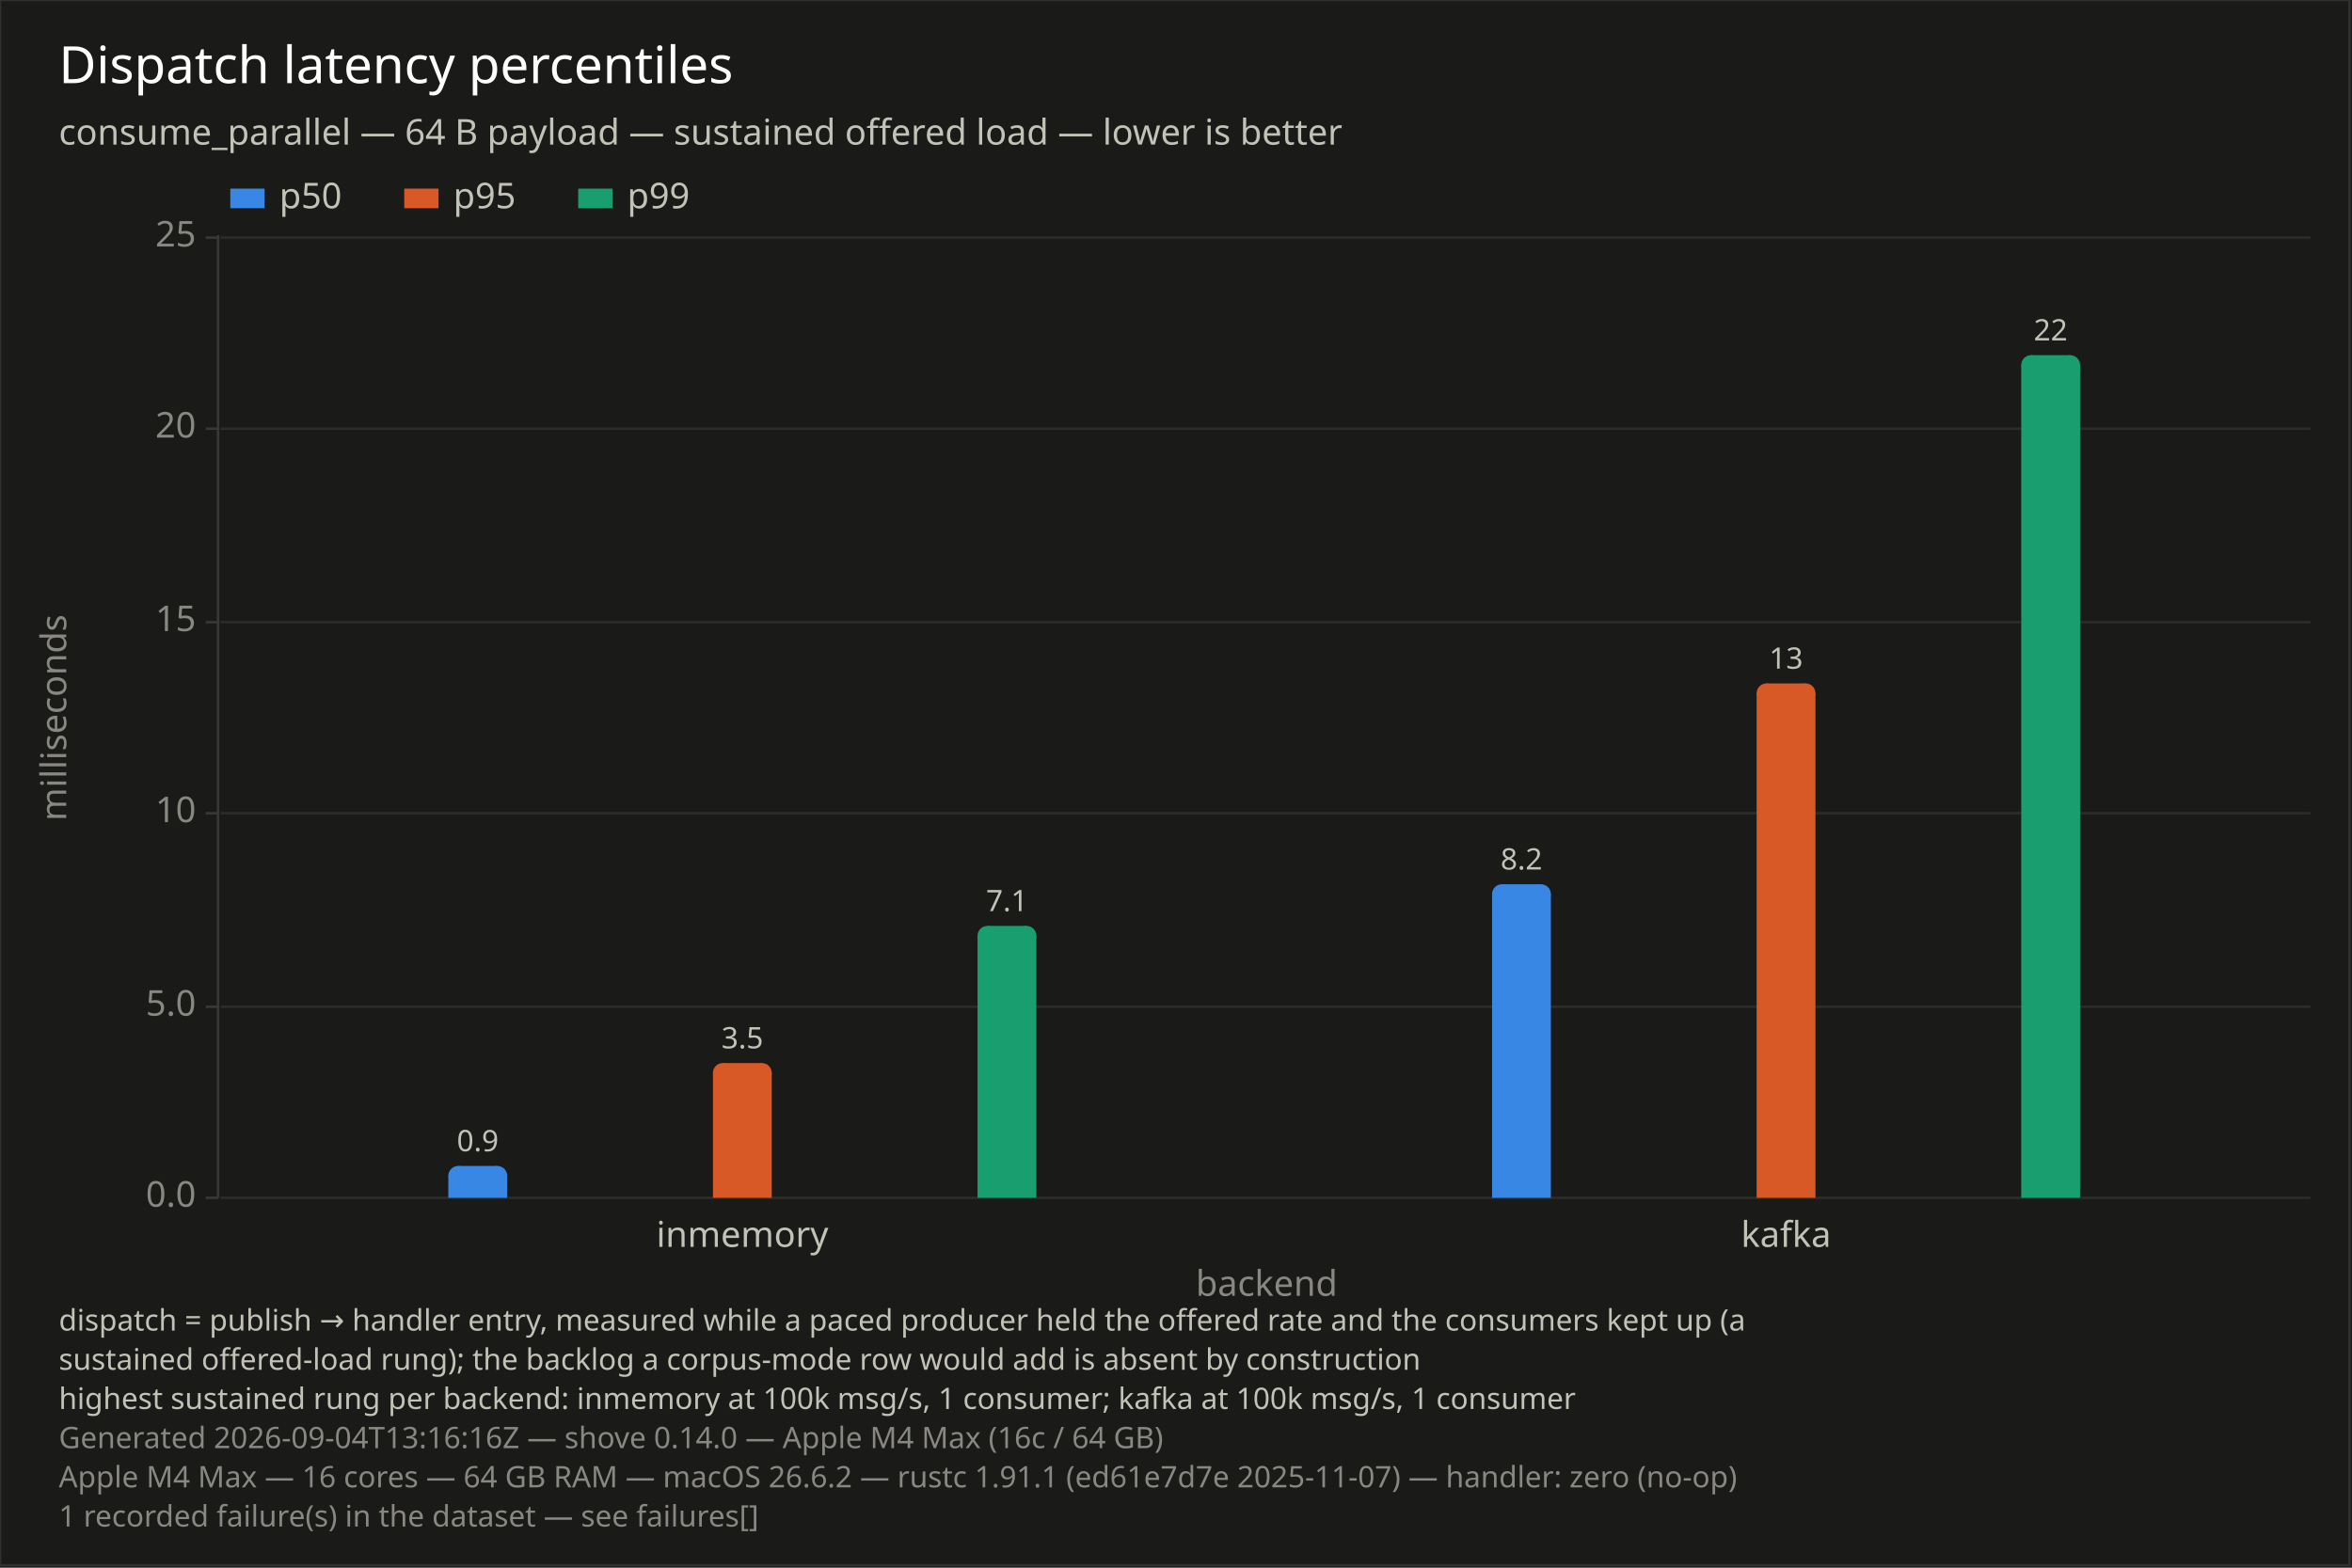
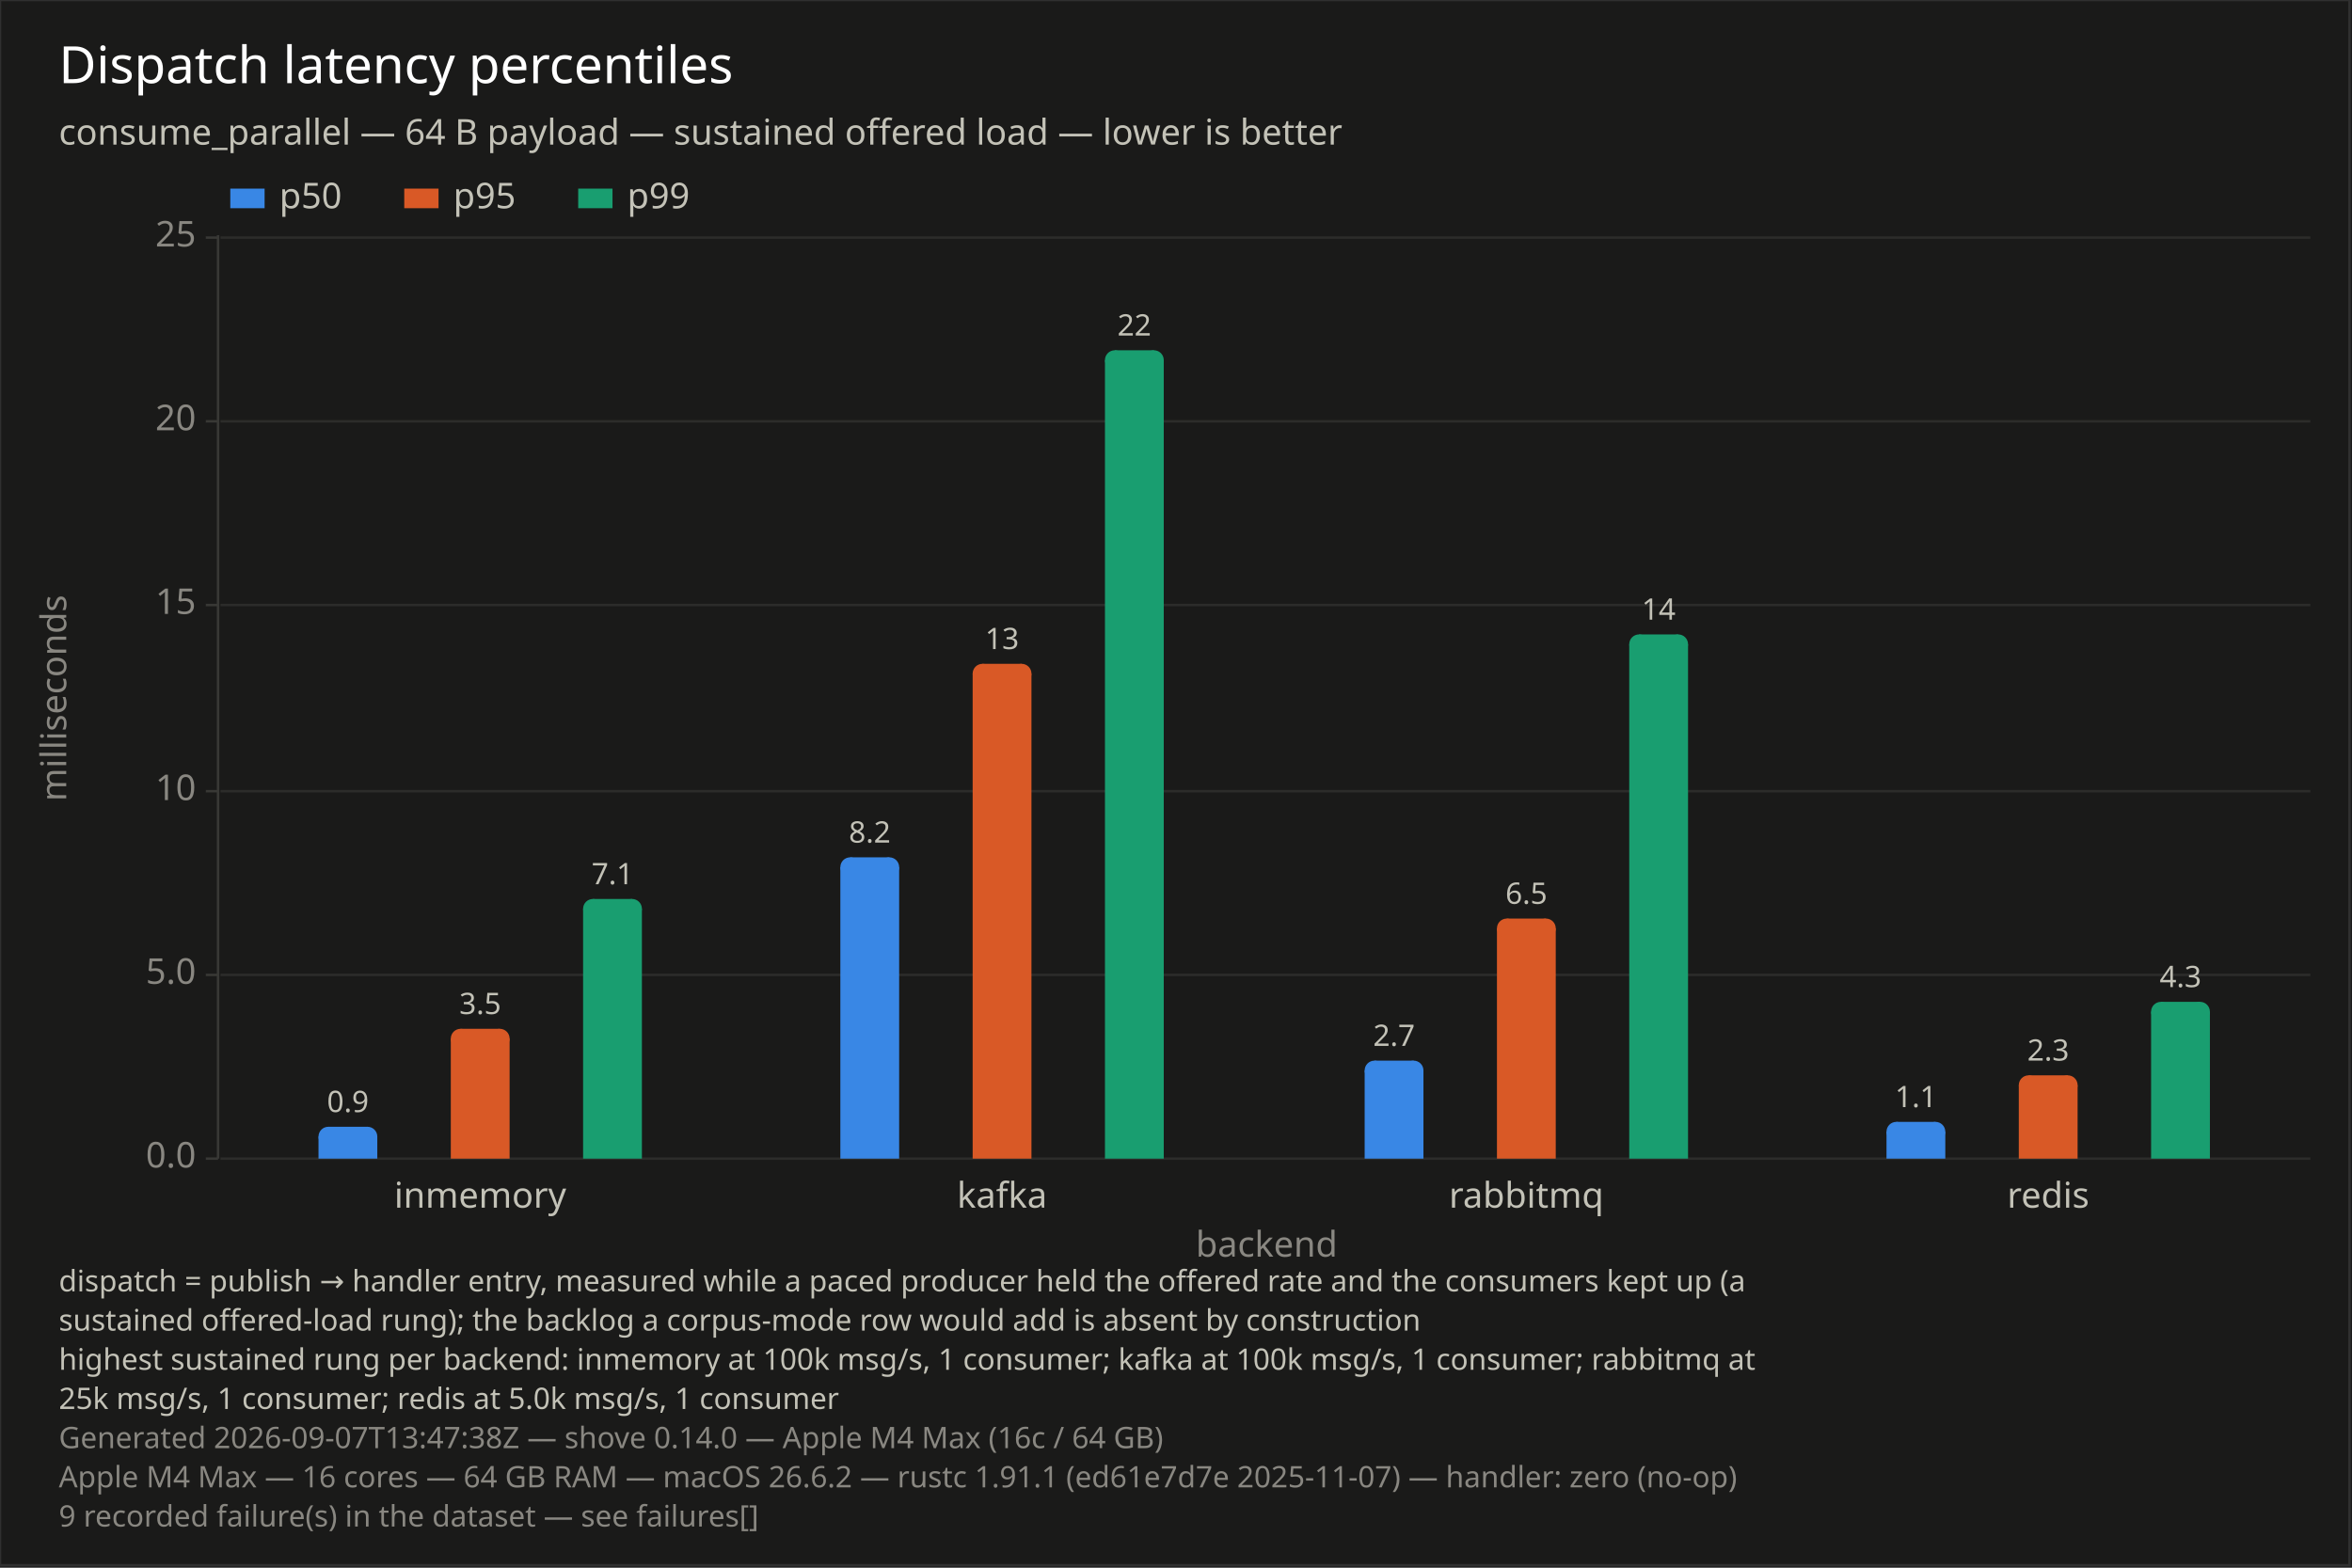
<svg xmlns="http://www.w3.org/2000/svg" width="960" height="640" viewBox="0 0 960 640">
  <rect x="0" y="0" width="960" height="640" opacity="1" fill="#1A1A19" stroke="none" />
  <rect x="0" y="0" width="959" height="639" opacity="0.1" fill="none" stroke="#FFFFFF" />
  <text x="24" y="18" dy="0.76em" text-anchor="start" font-family="sans-serif" font-size="20.968" opacity="1" fill="#FFFFFF">
Dispatch latency percentiles
</text>
  <text x="24" y="48" dy="0.76em" text-anchor="start" font-family="sans-serif" font-size="14.516" opacity="1" fill="#C3C2B7">
consume_parallel — 64 B payload — sustained offered load — lower is better
</text>
-   <text x="24" y="534" dy="0.76em" text-anchor="start" font-family="sans-serif" font-size="12.097" opacity="1" fill="#C3C2B7">
+   <text x="24" y="518" dy="0.76em" text-anchor="start" font-family="sans-serif" font-size="12.097" opacity="1" fill="#C3C2B7">
dispatch = publish → handler entry, measured while a paced producer held the offered rate and the consumers kept up (a
</text>
-   <text x="24" y="550" dy="0.76em" text-anchor="start" font-family="sans-serif" font-size="12.097" opacity="1" fill="#C3C2B7">
+   <text x="24" y="534" dy="0.76em" text-anchor="start" font-family="sans-serif" font-size="12.097" opacity="1" fill="#C3C2B7">
sustained offered-load rung); the backlog a corpus-mode row would add is absent by construction
</text>
+   <text x="24" y="550" dy="0.76em" text-anchor="start" font-family="sans-serif" font-size="12.097" opacity="1" fill="#C3C2B7">
+ highest sustained rung per backend: inmemory at 100k msg/s, 1 consumer; kafka at 100k msg/s, 1 consumer; rabbitmq at
+ </text>
  <text x="24" y="566" dy="0.76em" text-anchor="start" font-family="sans-serif" font-size="12.097" opacity="1" fill="#C3C2B7">
- highest sustained rung per backend: inmemory at 100k msg/s, 1 consumer; kafka at 100k msg/s, 1 consumer
+ 25k msg/s, 1 consumer; redis at 5.0k msg/s, 1 consumer
</text>
  <text x="24" y="582" dy="0.76em" text-anchor="start" font-family="sans-serif" font-size="12.097" opacity="1" fill="#898781">
- Generated 2026-09-04T13:16:16Z — shove 0.14.0 — Apple M4 Max (16c / 64 GB)
+ Generated 2026-09-07T13:47:38Z — shove 0.14.0 — Apple M4 Max (16c / 64 GB)
</text>
  <text x="24" y="598" dy="0.76em" text-anchor="start" font-family="sans-serif" font-size="12.097" opacity="1" fill="#898781">
Apple M4 Max — 16 cores — 64 GB RAM — macOS 26.6.2 — rustc 1.91.1 (ed61e7d7e 2025-11-07) — handler: zero (no-op)
</text>
  <text x="24" y="614" dy="0.76em" text-anchor="start" font-family="sans-serif" font-size="12.097" opacity="1" fill="#898781">
- 1 recorded failure(s) in the dataset — see failures[]
+ 9 recorded failure(s) in the dataset — see failures[]
</text>
-   <text x="16" y="293" dy="0.76em" text-anchor="middle" font-family="sans-serif" font-size="14.516" opacity="1" fill="#898781" transform="rotate(270, 16, 293)">
+   <text x="16" y="285" dy="0.76em" text-anchor="middle" font-family="sans-serif" font-size="14.516" opacity="1" fill="#898781" transform="rotate(270, 16, 285)">
milliseconds
</text>
-   <line opacity="1" stroke="#2C2C2A" stroke-width="1" x1="90" y1="489" x2="943" y2="489" />
-   <line opacity="1" stroke="#2C2C2A" stroke-width="1" x1="90" y1="411" x2="943" y2="411" />
-   <line opacity="1" stroke="#2C2C2A" stroke-width="1" x1="90" y1="332" x2="943" y2="332" />
-   <line opacity="1" stroke="#2C2C2A" stroke-width="1" x1="90" y1="254" x2="943" y2="254" />
-   <line opacity="1" stroke="#2C2C2A" stroke-width="1" x1="90" y1="175" x2="943" y2="175" />
+   <line opacity="1" stroke="#2C2C2A" stroke-width="1" x1="90" y1="473" x2="943" y2="473" />
+   <line opacity="1" stroke="#2C2C2A" stroke-width="1" x1="90" y1="398" x2="943" y2="398" />
+   <line opacity="1" stroke="#2C2C2A" stroke-width="1" x1="90" y1="323" x2="943" y2="323" />
+   <line opacity="1" stroke="#2C2C2A" stroke-width="1" x1="90" y1="247" x2="943" y2="247" />
+   <line opacity="1" stroke="#2C2C2A" stroke-width="1" x1="90" y1="172" x2="943" y2="172" />
  <line opacity="1" stroke="#2C2C2A" stroke-width="1" x1="90" y1="97" x2="943" y2="97" />
-   <polyline fill="none" opacity="1" stroke="#383835" stroke-width="1" points="89,96 89,489 " />
-   <text x="80" y="489" dy="0.5ex" text-anchor="end" font-family="sans-serif" font-size="14.516" opacity="1" fill="#898781">
+   <polyline fill="none" opacity="1" stroke="#383835" stroke-width="1" points="89,96 89,473 " />
+   <text x="80" y="473" dy="0.5ex" text-anchor="end" font-family="sans-serif" font-size="14.516" opacity="1" fill="#898781">
0.0
</text>
-   <polyline fill="none" opacity="1" stroke="#383835" stroke-width="1" points="84,489 89,489 " />
-   <text x="80" y="411" dy="0.5ex" text-anchor="end" font-family="sans-serif" font-size="14.516" opacity="1" fill="#898781">
+   <polyline fill="none" opacity="1" stroke="#383835" stroke-width="1" points="84,473 89,473 " />
+   <text x="80" y="398" dy="0.5ex" text-anchor="end" font-family="sans-serif" font-size="14.516" opacity="1" fill="#898781">
5.0
</text>
-   <polyline fill="none" opacity="1" stroke="#383835" stroke-width="1" points="84,411 89,411 " />
-   <text x="80" y="332" dy="0.5ex" text-anchor="end" font-family="sans-serif" font-size="14.516" opacity="1" fill="#898781">
+   <polyline fill="none" opacity="1" stroke="#383835" stroke-width="1" points="84,398 89,398 " />
+   <text x="80" y="323" dy="0.5ex" text-anchor="end" font-family="sans-serif" font-size="14.516" opacity="1" fill="#898781">
10
</text>
-   <polyline fill="none" opacity="1" stroke="#383835" stroke-width="1" points="84,332 89,332 " />
-   <text x="80" y="254" dy="0.5ex" text-anchor="end" font-family="sans-serif" font-size="14.516" opacity="1" fill="#898781">
+   <polyline fill="none" opacity="1" stroke="#383835" stroke-width="1" points="84,323 89,323 " />
+   <text x="80" y="247" dy="0.5ex" text-anchor="end" font-family="sans-serif" font-size="14.516" opacity="1" fill="#898781">
15
</text>
-   <polyline fill="none" opacity="1" stroke="#383835" stroke-width="1" points="84,254 89,254 " />
-   <text x="80" y="175" dy="0.5ex" text-anchor="end" font-family="sans-serif" font-size="14.516" opacity="1" fill="#898781">
+   <polyline fill="none" opacity="1" stroke="#383835" stroke-width="1" points="84,247 89,247 " />
+   <text x="80" y="172" dy="0.5ex" text-anchor="end" font-family="sans-serif" font-size="14.516" opacity="1" fill="#898781">
20
</text>
-   <polyline fill="none" opacity="1" stroke="#383835" stroke-width="1" points="84,175 89,175 " />
+   <polyline fill="none" opacity="1" stroke="#383835" stroke-width="1" points="84,172 89,172 " />
  <text x="80" y="97" dy="0.5ex" text-anchor="end" font-family="sans-serif" font-size="14.516" opacity="1" fill="#898781">
25
</text>
  <polyline fill="none" opacity="1" stroke="#383835" stroke-width="1" points="84,97 89,97 " />
-   <rect x="183" y="480" width="24" height="9" opacity="1" fill="#3987E5" stroke="none" />
-   <rect x="187" y="476" width="16" height="5" opacity="1" fill="#3987E5" stroke="none" />
-   <circle cx="187" cy="480" r="4" opacity="1" fill="#3987E5" stroke="none" stroke-width="0" />
-   <circle cx="203" cy="480" r="4" opacity="1" fill="#3987E5" stroke="none" stroke-width="0" />
-   <text x="195" y="473" dy="-0.5ex" text-anchor="middle" font-family="sans-serif" font-size="12.097" opacity="1" fill="#C3C2B7">
+   <rect x="130" y="464" width="24" height="9" opacity="1" fill="#3987E5" stroke="none" />
+   <rect x="134" y="460" width="16" height="5" opacity="1" fill="#3987E5" stroke="none" />
+   <circle cx="134" cy="464" r="4" opacity="1" fill="#3987E5" stroke="none" stroke-width="0" />
+   <circle cx="150" cy="464" r="4" opacity="1" fill="#3987E5" stroke="none" stroke-width="0" />
+   <text x="142" y="457" dy="-0.5ex" text-anchor="middle" font-family="sans-serif" font-size="12.097" opacity="1" fill="#C3C2B7">
0.9
</text>
-   <rect x="291" y="438" width="24" height="51" opacity="1" fill="#D95926" stroke="none" />
-   <rect x="295" y="434" width="16" height="5" opacity="1" fill="#D95926" stroke="none" />
-   <circle cx="295" cy="438" r="4" opacity="1" fill="#D95926" stroke="none" stroke-width="0" />
-   <circle cx="311" cy="438" r="4" opacity="1" fill="#D95926" stroke="none" stroke-width="0" />
-   <text x="303" y="431" dy="-0.5ex" text-anchor="middle" font-family="sans-serif" font-size="12.097" opacity="1" fill="#C3C2B7">
+   <rect x="184" y="424" width="24" height="49" opacity="1" fill="#D95926" stroke="none" />
+   <rect x="188" y="420" width="16" height="5" opacity="1" fill="#D95926" stroke="none" />
+   <circle cx="188" cy="424" r="4" opacity="1" fill="#D95926" stroke="none" stroke-width="0" />
+   <circle cx="204" cy="424" r="4" opacity="1" fill="#D95926" stroke="none" stroke-width="0" />
+   <text x="196" y="417" dy="-0.5ex" text-anchor="middle" font-family="sans-serif" font-size="12.097" opacity="1" fill="#C3C2B7">
3.5
</text>
-   <rect x="399" y="382" width="24" height="107" opacity="1" fill="#199E70" stroke="none" />
-   <rect x="403" y="378" width="16" height="5" opacity="1" fill="#199E70" stroke="none" />
-   <circle cx="403" cy="382" r="4" opacity="1" fill="#199E70" stroke="none" stroke-width="0" />
-   <circle cx="419" cy="382" r="4" opacity="1" fill="#199E70" stroke="none" stroke-width="0" />
-   <text x="411" y="375" dy="-0.5ex" text-anchor="middle" font-family="sans-serif" font-size="12.097" opacity="1" fill="#C3C2B7">
+   <rect x="238" y="371" width="24" height="102" opacity="1" fill="#199E70" stroke="none" />
+   <rect x="242" y="367" width="16" height="5" opacity="1" fill="#199E70" stroke="none" />
+   <circle cx="242" cy="371" r="4" opacity="1" fill="#199E70" stroke="none" stroke-width="0" />
+   <circle cx="258" cy="371" r="4" opacity="1" fill="#199E70" stroke="none" stroke-width="0" />
+   <text x="250" y="364" dy="-0.5ex" text-anchor="middle" font-family="sans-serif" font-size="12.097" opacity="1" fill="#C3C2B7">
7.1
</text>
-   <rect x="609" y="365" width="24" height="124" opacity="1" fill="#3987E5" stroke="none" />
-   <rect x="613" y="361" width="16" height="5" opacity="1" fill="#3987E5" stroke="none" />
-   <circle cx="613" cy="365" r="4" opacity="1" fill="#3987E5" stroke="none" stroke-width="0" />
-   <circle cx="629" cy="365" r="4" opacity="1" fill="#3987E5" stroke="none" stroke-width="0" />
-   <text x="621" y="358" dy="-0.5ex" text-anchor="middle" font-family="sans-serif" font-size="12.097" opacity="1" fill="#C3C2B7">
+   <rect x="343" y="354" width="24" height="119" opacity="1" fill="#3987E5" stroke="none" />
+   <rect x="347" y="350" width="16" height="5" opacity="1" fill="#3987E5" stroke="none" />
+   <circle cx="347" cy="354" r="4" opacity="1" fill="#3987E5" stroke="none" stroke-width="0" />
+   <circle cx="363" cy="354" r="4" opacity="1" fill="#3987E5" stroke="none" stroke-width="0" />
+   <text x="355" y="347" dy="-0.5ex" text-anchor="middle" font-family="sans-serif" font-size="12.097" opacity="1" fill="#C3C2B7">
8.2
</text>
-   <rect x="717" y="283" width="24" height="206" opacity="1" fill="#D95926" stroke="none" />
-   <rect x="721" y="279" width="16" height="5" opacity="1" fill="#D95926" stroke="none" />
-   <circle cx="721" cy="283" r="4" opacity="1" fill="#D95926" stroke="none" stroke-width="0" />
-   <circle cx="737" cy="283" r="4" opacity="1" fill="#D95926" stroke="none" stroke-width="0" />
-   <text x="729" y="276" dy="-0.5ex" text-anchor="middle" font-family="sans-serif" font-size="12.097" opacity="1" fill="#C3C2B7">
+   <rect x="397" y="275" width="24" height="198" opacity="1" fill="#D95926" stroke="none" />
+   <rect x="401" y="271" width="16" height="5" opacity="1" fill="#D95926" stroke="none" />
+   <circle cx="401" cy="275" r="4" opacity="1" fill="#D95926" stroke="none" stroke-width="0" />
+   <circle cx="417" cy="275" r="4" opacity="1" fill="#D95926" stroke="none" stroke-width="0" />
+   <text x="409" y="268" dy="-0.5ex" text-anchor="middle" font-family="sans-serif" font-size="12.097" opacity="1" fill="#C3C2B7">
13
</text>
-   <rect x="825" y="149" width="24" height="340" opacity="1" fill="#199E70" stroke="none" />
-   <rect x="829" y="145" width="16" height="5" opacity="1" fill="#199E70" stroke="none" />
-   <circle cx="829" cy="149" r="4" opacity="1" fill="#199E70" stroke="none" stroke-width="0" />
-   <circle cx="845" cy="149" r="4" opacity="1" fill="#199E70" stroke="none" stroke-width="0" />
-   <text x="837" y="142" dy="-0.5ex" text-anchor="middle" font-family="sans-serif" font-size="12.097" opacity="1" fill="#C3C2B7">
+   <rect x="451" y="147" width="24" height="326" opacity="1" fill="#199E70" stroke="none" />
+   <rect x="455" y="143" width="16" height="5" opacity="1" fill="#199E70" stroke="none" />
+   <circle cx="455" cy="147" r="4" opacity="1" fill="#199E70" stroke="none" stroke-width="0" />
+   <circle cx="471" cy="147" r="4" opacity="1" fill="#199E70" stroke="none" stroke-width="0" />
+   <text x="463" y="140" dy="-0.5ex" text-anchor="middle" font-family="sans-serif" font-size="12.097" opacity="1" fill="#C3C2B7">
22
</text>
-   <text x="303" y="498" dy="0.76em" text-anchor="middle" font-family="sans-serif" font-size="14.516" opacity="1" fill="#C3C2B7">
+   <rect x="557" y="437" width="24" height="36" opacity="1" fill="#3987E5" stroke="none" />
+   <rect x="561" y="433" width="16" height="5" opacity="1" fill="#3987E5" stroke="none" />
+   <circle cx="561" cy="437" r="4" opacity="1" fill="#3987E5" stroke="none" stroke-width="0" />
+   <circle cx="577" cy="437" r="4" opacity="1" fill="#3987E5" stroke="none" stroke-width="0" />
+   <text x="569" y="430" dy="-0.5ex" text-anchor="middle" font-family="sans-serif" font-size="12.097" opacity="1" fill="#C3C2B7">
+ 2.7
+ </text>
+   <rect x="611" y="379" width="24" height="94" opacity="1" fill="#D95926" stroke="none" />
+   <rect x="615" y="375" width="16" height="5" opacity="1" fill="#D95926" stroke="none" />
+   <circle cx="615" cy="379" r="4" opacity="1" fill="#D95926" stroke="none" stroke-width="0" />
+   <circle cx="631" cy="379" r="4" opacity="1" fill="#D95926" stroke="none" stroke-width="0" />
+   <text x="623" y="372" dy="-0.5ex" text-anchor="middle" font-family="sans-serif" font-size="12.097" opacity="1" fill="#C3C2B7">
+ 6.5
+ </text>
+   <rect x="665" y="263" width="24" height="210" opacity="1" fill="#199E70" stroke="none" />
+   <rect x="669" y="259" width="16" height="5" opacity="1" fill="#199E70" stroke="none" />
+   <circle cx="669" cy="263" r="4" opacity="1" fill="#199E70" stroke="none" stroke-width="0" />
+   <circle cx="685" cy="263" r="4" opacity="1" fill="#199E70" stroke="none" stroke-width="0" />
+   <text x="677" y="256" dy="-0.5ex" text-anchor="middle" font-family="sans-serif" font-size="12.097" opacity="1" fill="#C3C2B7">
+ 14
+ </text>
+   <rect x="770" y="462" width="24" height="11" opacity="1" fill="#3987E5" stroke="none" />
+   <rect x="774" y="458" width="16" height="5" opacity="1" fill="#3987E5" stroke="none" />
+   <circle cx="774" cy="462" r="4" opacity="1" fill="#3987E5" stroke="none" stroke-width="0" />
+   <circle cx="790" cy="462" r="4" opacity="1" fill="#3987E5" stroke="none" stroke-width="0" />
+   <text x="782" y="455" dy="-0.5ex" text-anchor="middle" font-family="sans-serif" font-size="12.097" opacity="1" fill="#C3C2B7">
+ 1.1
+ </text>
+   <rect x="824" y="443" width="24" height="30" opacity="1" fill="#D95926" stroke="none" />
+   <rect x="828" y="439" width="16" height="5" opacity="1" fill="#D95926" stroke="none" />
+   <circle cx="828" cy="443" r="4" opacity="1" fill="#D95926" stroke="none" stroke-width="0" />
+   <circle cx="844" cy="443" r="4" opacity="1" fill="#D95926" stroke="none" stroke-width="0" />
+   <text x="836" y="436" dy="-0.5ex" text-anchor="middle" font-family="sans-serif" font-size="12.097" opacity="1" fill="#C3C2B7">
+ 2.3
+ </text>
+   <rect x="878" y="413" width="24" height="60" opacity="1" fill="#199E70" stroke="none" />
+   <rect x="882" y="409" width="16" height="5" opacity="1" fill="#199E70" stroke="none" />
+   <circle cx="882" cy="413" r="4" opacity="1" fill="#199E70" stroke="none" stroke-width="0" />
+   <circle cx="898" cy="413" r="4" opacity="1" fill="#199E70" stroke="none" stroke-width="0" />
+   <text x="890" y="406" dy="-0.5ex" text-anchor="middle" font-family="sans-serif" font-size="12.097" opacity="1" fill="#C3C2B7">
+ 4.3
+ </text>
+   <text x="196" y="482" dy="0.76em" text-anchor="middle" font-family="sans-serif" font-size="14.516" opacity="1" fill="#C3C2B7">
inmemory
</text>
-   <text x="729" y="498" dy="0.76em" text-anchor="middle" font-family="sans-serif" font-size="14.516" opacity="1" fill="#C3C2B7">
+   <text x="409" y="482" dy="0.76em" text-anchor="middle" font-family="sans-serif" font-size="14.516" opacity="1" fill="#C3C2B7">
kafka
</text>
-   <text x="517" y="518" dy="0.76em" text-anchor="middle" font-family="sans-serif" font-size="14.516" opacity="1" fill="#898781">
+   <text x="623" y="482" dy="0.76em" text-anchor="middle" font-family="sans-serif" font-size="14.516" opacity="1" fill="#C3C2B7">
+ rabbitmq
+ </text>
+   <text x="836" y="482" dy="0.76em" text-anchor="middle" font-family="sans-serif" font-size="14.516" opacity="1" fill="#C3C2B7">
+ redis
+ </text>
+   <text x="517" y="502" dy="0.76em" text-anchor="middle" font-family="sans-serif" font-size="14.516" opacity="1" fill="#898781">
backend
</text>
  <rect x="94" y="77" width="14" height="8" opacity="1" fill="#3987E5" stroke="none" />
  <text x="114" y="74" dy="0.76em" text-anchor="start" font-family="sans-serif" font-size="14.516" opacity="1" fill="#C3C2B7">
p50
</text>
  <rect x="165" y="77" width="14" height="8" opacity="1" fill="#D95926" stroke="none" />
  <text x="185" y="74" dy="0.76em" text-anchor="start" font-family="sans-serif" font-size="14.516" opacity="1" fill="#C3C2B7">
p95
</text>
  <rect x="236" y="77" width="14" height="8" opacity="1" fill="#199E70" stroke="none" />
  <text x="256" y="74" dy="0.76em" text-anchor="start" font-family="sans-serif" font-size="14.516" opacity="1" fill="#C3C2B7">
p99
</text>
</svg>
